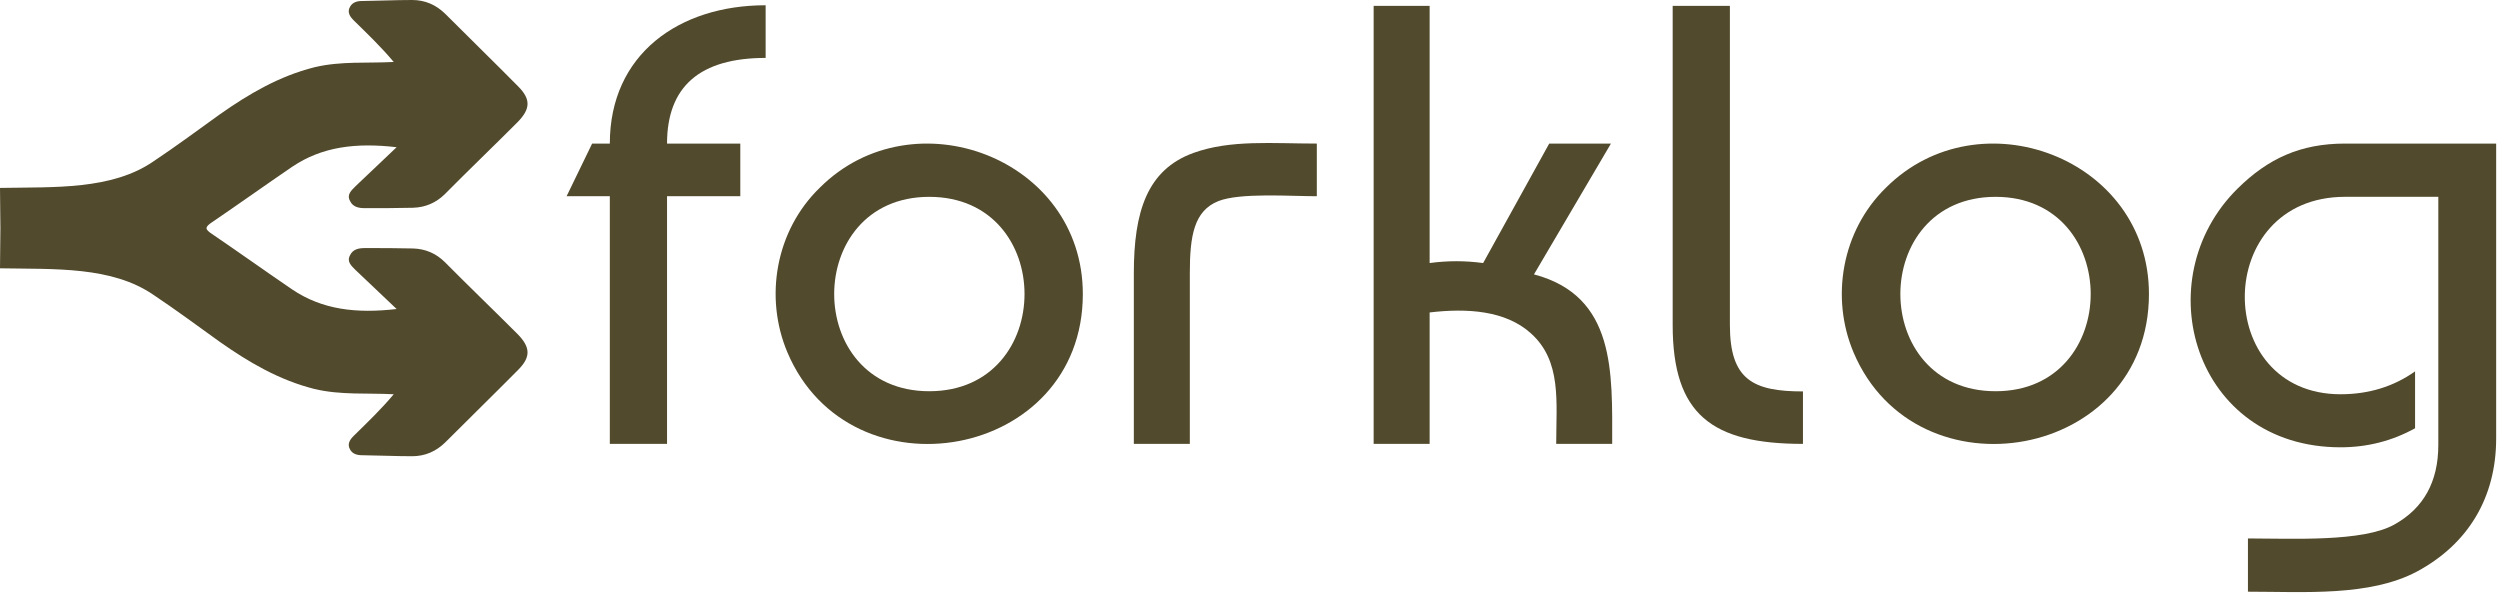
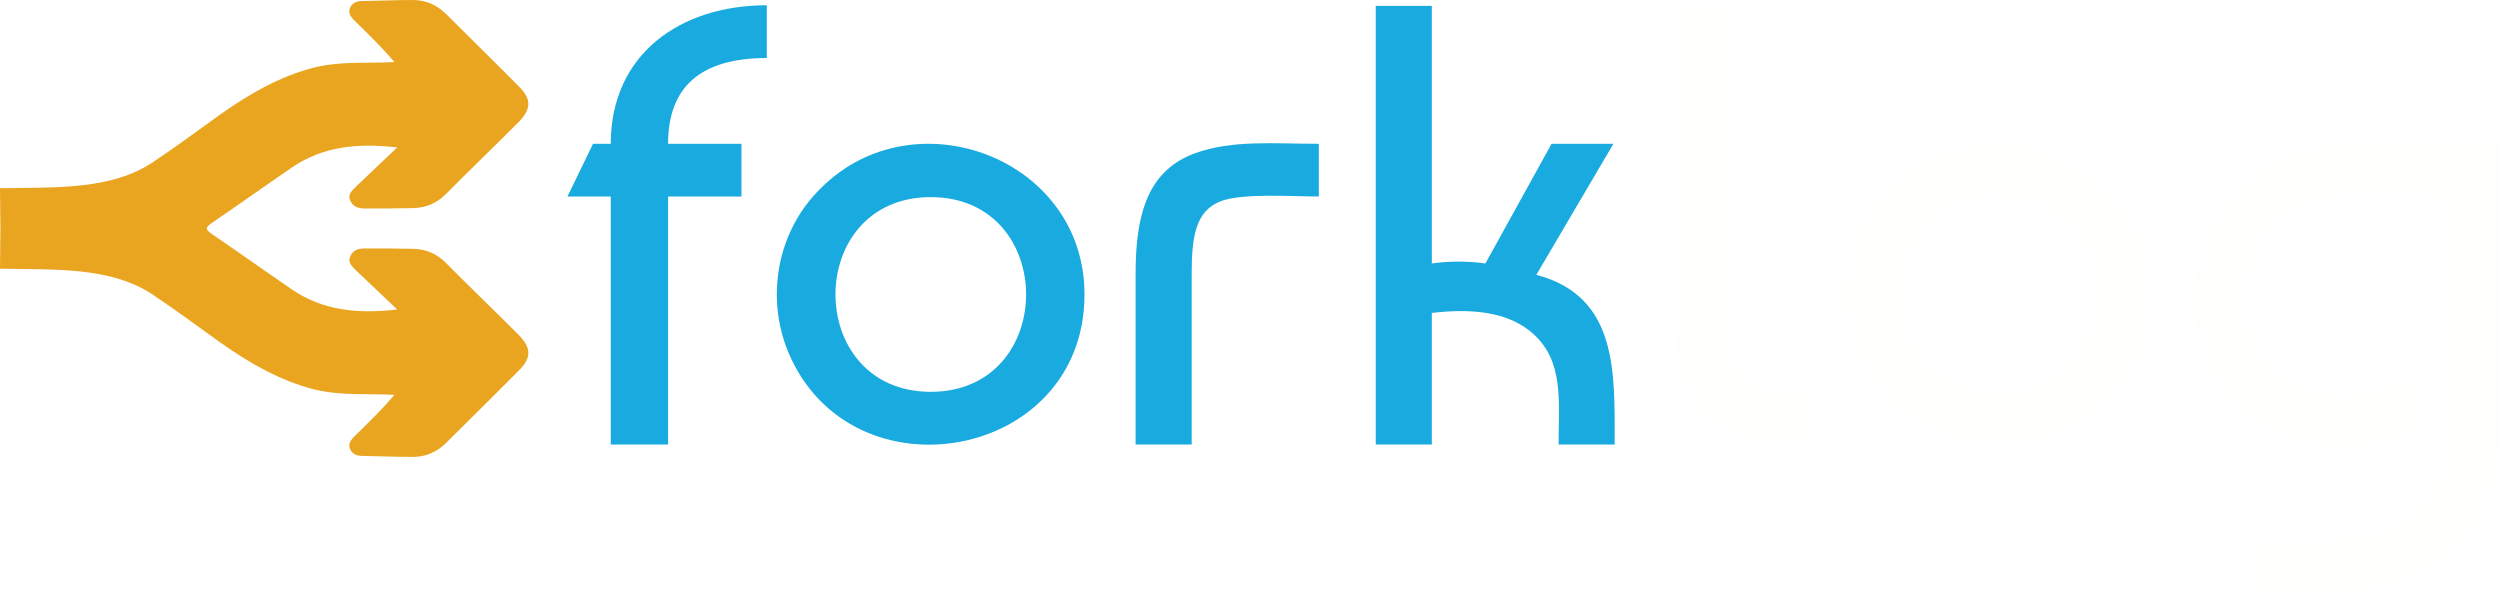
- <svg xmlns="http://www.w3.org/2000/svg" width="114" height="27" viewBox="0 0 114 27" fill="none">
-   <path d="M106.729 20.397C100.056 20.397 97.813 12.752 102.046 8.587C103.426 7.23 104.899 6.547 106.936 6.547H113.825V19.991C113.825 22.697 112.539 24.811 110.221 26.058C108.062 27.212 105.049 26.981 102.506 26.981V24.553C104.496 24.553 107.752 24.728 109.188 23.916C110.512 23.177 111.187 21.976 111.187 20.287V8.975H106.936C100.882 8.975 100.864 17.978 106.729 17.978C108.015 17.978 109.151 17.627 110.127 16.935V19.529C109.076 20.111 107.94 20.397 106.729 20.397Z" fill="#524A2D" />
-   <path d="M76.274 14.82V0.268H78.883V14.82C78.883 17.314 79.935 17.849 82.215 17.849V20.241C78.058 20.241 76.274 18.902 76.274 14.82Z" fill="#524A2D" />
-   <path d="M70.644 6.547H73.459L69.949 12.512C73.685 13.5 73.516 16.981 73.516 20.241H70.963C70.963 18.311 71.216 16.473 69.818 15.208C68.663 14.155 66.899 14.045 65.191 14.248V20.241H62.638V0.268H65.191V11.995C66.007 11.884 66.814 11.884 67.631 11.995L70.644 6.547Z" fill="#524A2D" />
-   <path d="M51.703 20.241V12.457C51.703 9.659 52.304 7.738 54.425 6.972C56.115 6.362 58.029 6.547 60.047 6.547V8.948C58.827 8.948 56.546 8.781 55.561 9.169C54.444 9.612 54.256 10.757 54.256 12.457V20.241H51.703Z" fill="#524A2D" />
-   <path d="M37.382 8.56C41.634 4.312 49.377 7.193 49.377 13.408C49.377 20.97 38.781 22.836 35.909 16.076C34.848 13.574 35.355 10.527 37.382 8.56ZM42.375 8.976C36.594 8.976 36.594 17.84 42.375 17.84C48.166 17.84 48.166 8.976 42.375 8.976Z" fill="#524A2D" />
-   <path d="M33.758 8.947H30.417V20.24H27.808V8.947H25.837L27.001 6.547H27.808C27.808 2.474 30.961 0.24 34.913 0.24V2.641C31.919 2.641 30.417 3.943 30.417 6.547H33.758V8.947Z" fill="#524A2D" />
-   <path fill-rule="evenodd" clip-rule="evenodd" d="M17.954 17.978C16.753 17.914 15.542 18.024 14.341 17.738C12.726 17.332 11.347 16.519 10.033 15.596C9.029 14.876 8.034 14.137 7.011 13.454C5.096 12.133 2.487 12.281 0 12.235C0 11.625 0.019 11.016 0.019 10.407C0.019 9.788 0 9.178 0 8.569C2.487 8.523 5.096 8.671 7.011 7.35C8.034 6.667 9.029 5.928 10.033 5.208C11.347 4.285 12.726 3.472 14.341 3.066C15.542 2.779 16.753 2.89 17.954 2.826C17.372 2.133 16.79 1.579 16.143 0.942C15.964 0.766 15.814 0.563 15.964 0.305C16.077 0.102 16.284 0.046 16.509 0.046C17.278 0.037 18.02 0 18.79 0C19.39 0 19.887 0.222 20.31 0.637C21.417 1.745 22.525 2.826 23.623 3.934C24.214 4.525 24.195 4.968 23.595 5.577C22.506 6.667 21.38 7.747 20.282 8.855C19.878 9.252 19.399 9.455 18.836 9.474C18.104 9.492 17.372 9.492 16.64 9.492C16.368 9.492 16.096 9.446 15.964 9.169C15.796 8.865 16.03 8.68 16.218 8.486C16.809 7.923 17.391 7.369 18.086 6.713C16.255 6.501 14.697 6.676 13.318 7.609C12.098 8.44 10.896 9.299 9.648 10.148C9.507 10.24 9.423 10.323 9.414 10.407C9.423 10.48 9.507 10.564 9.648 10.656C10.896 11.505 12.098 12.364 13.318 13.195C14.697 14.128 16.255 14.303 18.086 14.091C17.391 13.435 16.809 12.881 16.218 12.318C16.03 12.124 15.796 11.939 15.964 11.635C16.096 11.358 16.368 11.312 16.64 11.312C17.372 11.312 18.104 11.312 18.836 11.33C19.399 11.348 19.878 11.552 20.282 11.949C21.38 13.057 22.506 14.137 23.595 15.227C24.195 15.836 24.214 16.279 23.623 16.87C22.525 17.978 21.417 19.059 20.31 20.167C19.887 20.582 19.39 20.804 18.79 20.804C18.02 20.804 17.278 20.767 16.509 20.758C16.284 20.758 16.077 20.702 15.964 20.499C15.814 20.241 15.964 20.038 16.143 19.862C16.79 19.225 17.372 18.671 17.954 17.978Z" fill="#524A2D" />
-   <path d="M85.998 8.56C90.249 4.312 97.992 7.193 97.992 13.408C97.992 20.97 87.396 22.836 84.524 16.076C83.464 13.574 83.98 10.527 85.998 8.56ZM91 8.976C85.209 8.976 85.209 17.84 91 17.84C96.781 17.84 96.781 8.976 91 8.976Z" fill="#524A2D" />
+ <svg xmlns="http://www.w3.org/2000/svg" width="114" height="28" viewBox="0 0 114 28" fill="none">
+   <path d="M106.894 20.429C100.211 20.429 97.964 12.771 102.203 8.601C103.585 7.241 105.061 6.557 107.101 6.557H114V20.022C114 22.732 112.712 24.849 110.39 26.098C108.229 27.254 105.211 27.023 102.664 27.023V24.59C104.657 24.59 107.918 24.766 109.357 23.952C110.682 23.212 111.359 22.01 111.359 20.318V8.989H107.101C101.038 8.989 101.019 18.006 106.894 18.006C108.182 18.006 109.319 17.654 110.296 16.961V19.559C109.244 20.142 108.106 20.429 106.894 20.429Z" fill="#FEFEFC" />
+   <path d="M76.392 14.843V0.268H79.005V14.843C79.005 17.34 80.058 17.877 82.342 17.877V20.272C78.178 20.272 76.392 18.931 76.392 14.843Z" fill="#FEFEFC" />
+   <path d="M70.752 6.557H73.572L70.057 12.531C73.798 13.521 73.629 17.007 73.629 20.272H71.072C71.072 18.339 71.326 16.499 69.925 15.232C68.769 14.177 67.002 14.066 65.291 14.27V20.272H62.734V0.268H65.291V12.013C66.109 11.902 66.917 11.902 67.735 12.013L70.752 6.557Z" fill="#19AAE0" />
+   <path d="M51.783 20.272V12.476C51.783 9.673 52.385 7.75 54.509 6.982C56.201 6.372 58.119 6.557 60.139 6.557V8.961C58.917 8.961 56.633 8.795 55.646 9.183C54.528 9.627 54.34 10.774 54.34 12.476V20.272H51.783Z" fill="#19AAE0" />
+   <path d="M37.44 8.573C41.698 4.319 49.453 7.204 49.453 13.428C49.453 21.003 38.841 22.871 35.964 16.101C34.902 13.595 35.41 10.543 37.44 8.573ZM42.441 8.989C36.65 8.989 36.65 17.867 42.441 17.867C48.24 17.867 48.24 8.989 42.441 8.989Z" fill="#19AAE0" />
+   <path d="M33.81 8.961H30.464V20.272H27.851V8.961H25.877L27.042 6.557H27.851C27.851 2.478 31.009 0.24 34.966 0.24V2.645C31.968 2.645 30.464 3.949 30.464 6.557H33.81V8.961Z" fill="#19AAE0" />
+   <path fill-rule="evenodd" clip-rule="evenodd" d="M17.982 18.006C16.779 17.941 15.566 18.052 14.363 17.766C12.746 17.359 11.364 16.545 10.048 15.62C9.043 14.899 8.046 14.159 7.022 13.475C5.104 12.152 2.491 12.3 0 12.254C0 11.643 0.019 11.033 0.019 10.423C0.019 9.803 0 9.193 0 8.582C2.491 8.536 5.104 8.684 7.022 7.361C8.046 6.677 9.043 5.937 10.048 5.216C11.364 4.291 12.746 3.477 14.363 3.07C15.566 2.784 16.779 2.895 17.982 2.83C17.399 2.136 16.816 1.581 16.168 0.943C15.989 0.768 15.839 0.564 15.989 0.305C16.102 0.102 16.309 0.046 16.534 0.046C17.305 0.037 18.048 0 18.818 0C19.42 0 19.918 0.222 20.341 0.638C21.45 1.748 22.559 2.83 23.659 3.94C24.252 4.532 24.233 4.975 23.631 5.586C22.541 6.677 21.413 7.759 20.313 8.869C19.909 9.267 19.429 9.47 18.865 9.489C18.132 9.507 17.399 9.507 16.666 9.507C16.393 9.507 16.121 9.461 15.989 9.183C15.82 8.878 16.055 8.693 16.243 8.499C16.835 7.935 17.418 7.38 18.113 6.723C16.28 6.511 14.72 6.686 13.338 7.62C12.116 8.453 10.913 9.313 9.663 10.164C9.522 10.256 9.437 10.339 9.428 10.423C9.437 10.497 9.522 10.58 9.663 10.672C10.913 11.523 12.116 12.383 13.338 13.216C14.72 14.15 16.28 14.325 18.113 14.113C17.418 13.456 16.835 12.901 16.243 12.337C16.055 12.143 15.82 11.958 15.989 11.653C16.121 11.375 16.393 11.329 16.666 11.329C17.399 11.329 18.132 11.329 18.865 11.347C19.429 11.366 19.909 11.569 20.313 11.967C21.413 13.077 22.541 14.159 23.631 15.25C24.233 15.861 24.252 16.304 23.659 16.896C22.559 18.006 21.45 19.088 20.341 20.198C19.918 20.614 19.42 20.836 18.818 20.836C18.048 20.836 17.305 20.799 16.534 20.79C16.309 20.79 16.102 20.734 15.989 20.531C15.839 20.272 15.989 20.068 16.168 19.893C16.816 19.255 17.399 18.7 17.982 18.006Z" fill="#E9A520" />
+   <path d="M86.13 8.573C90.388 4.319 98.143 7.204 98.143 13.428C98.143 21.003 87.531 22.871 84.654 16.101C83.592 13.595 84.109 10.543 86.13 8.573ZM91.14 8.989C85.341 8.989 85.341 17.867 91.14 17.867C96.93 17.867 96.93 8.989 91.14 8.989Z" fill="#FEFEFC" />
</svg>
